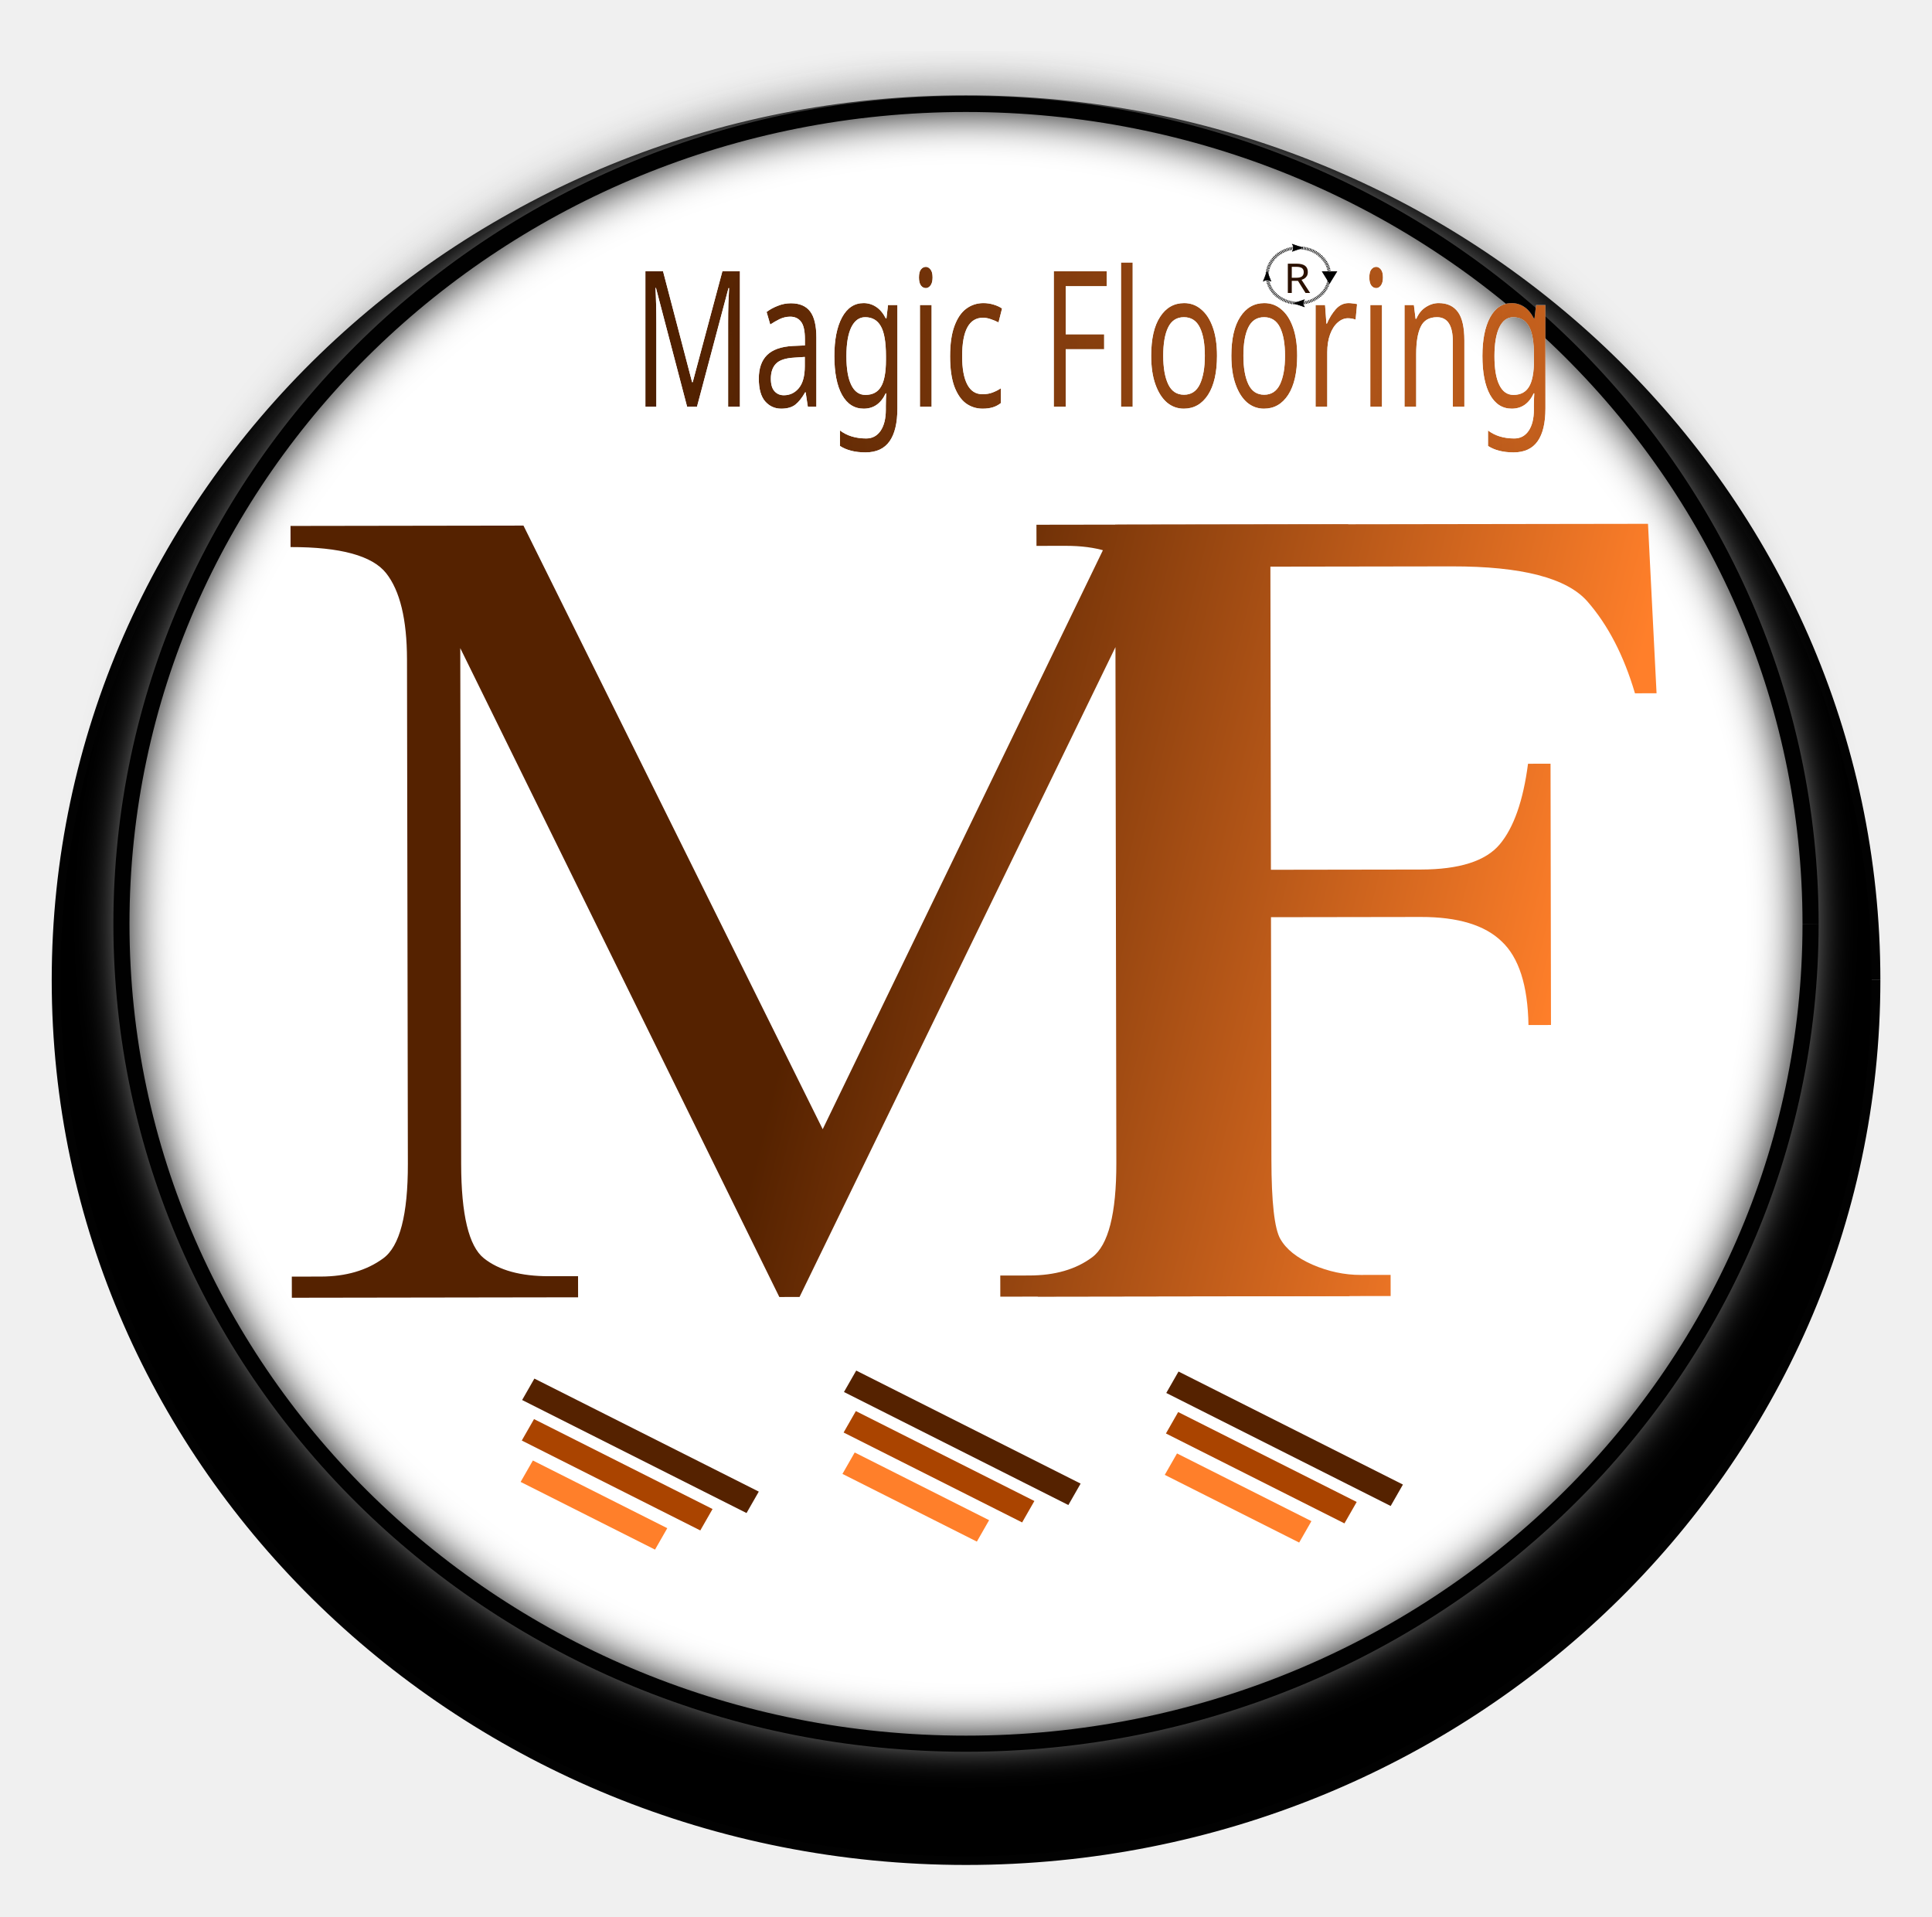
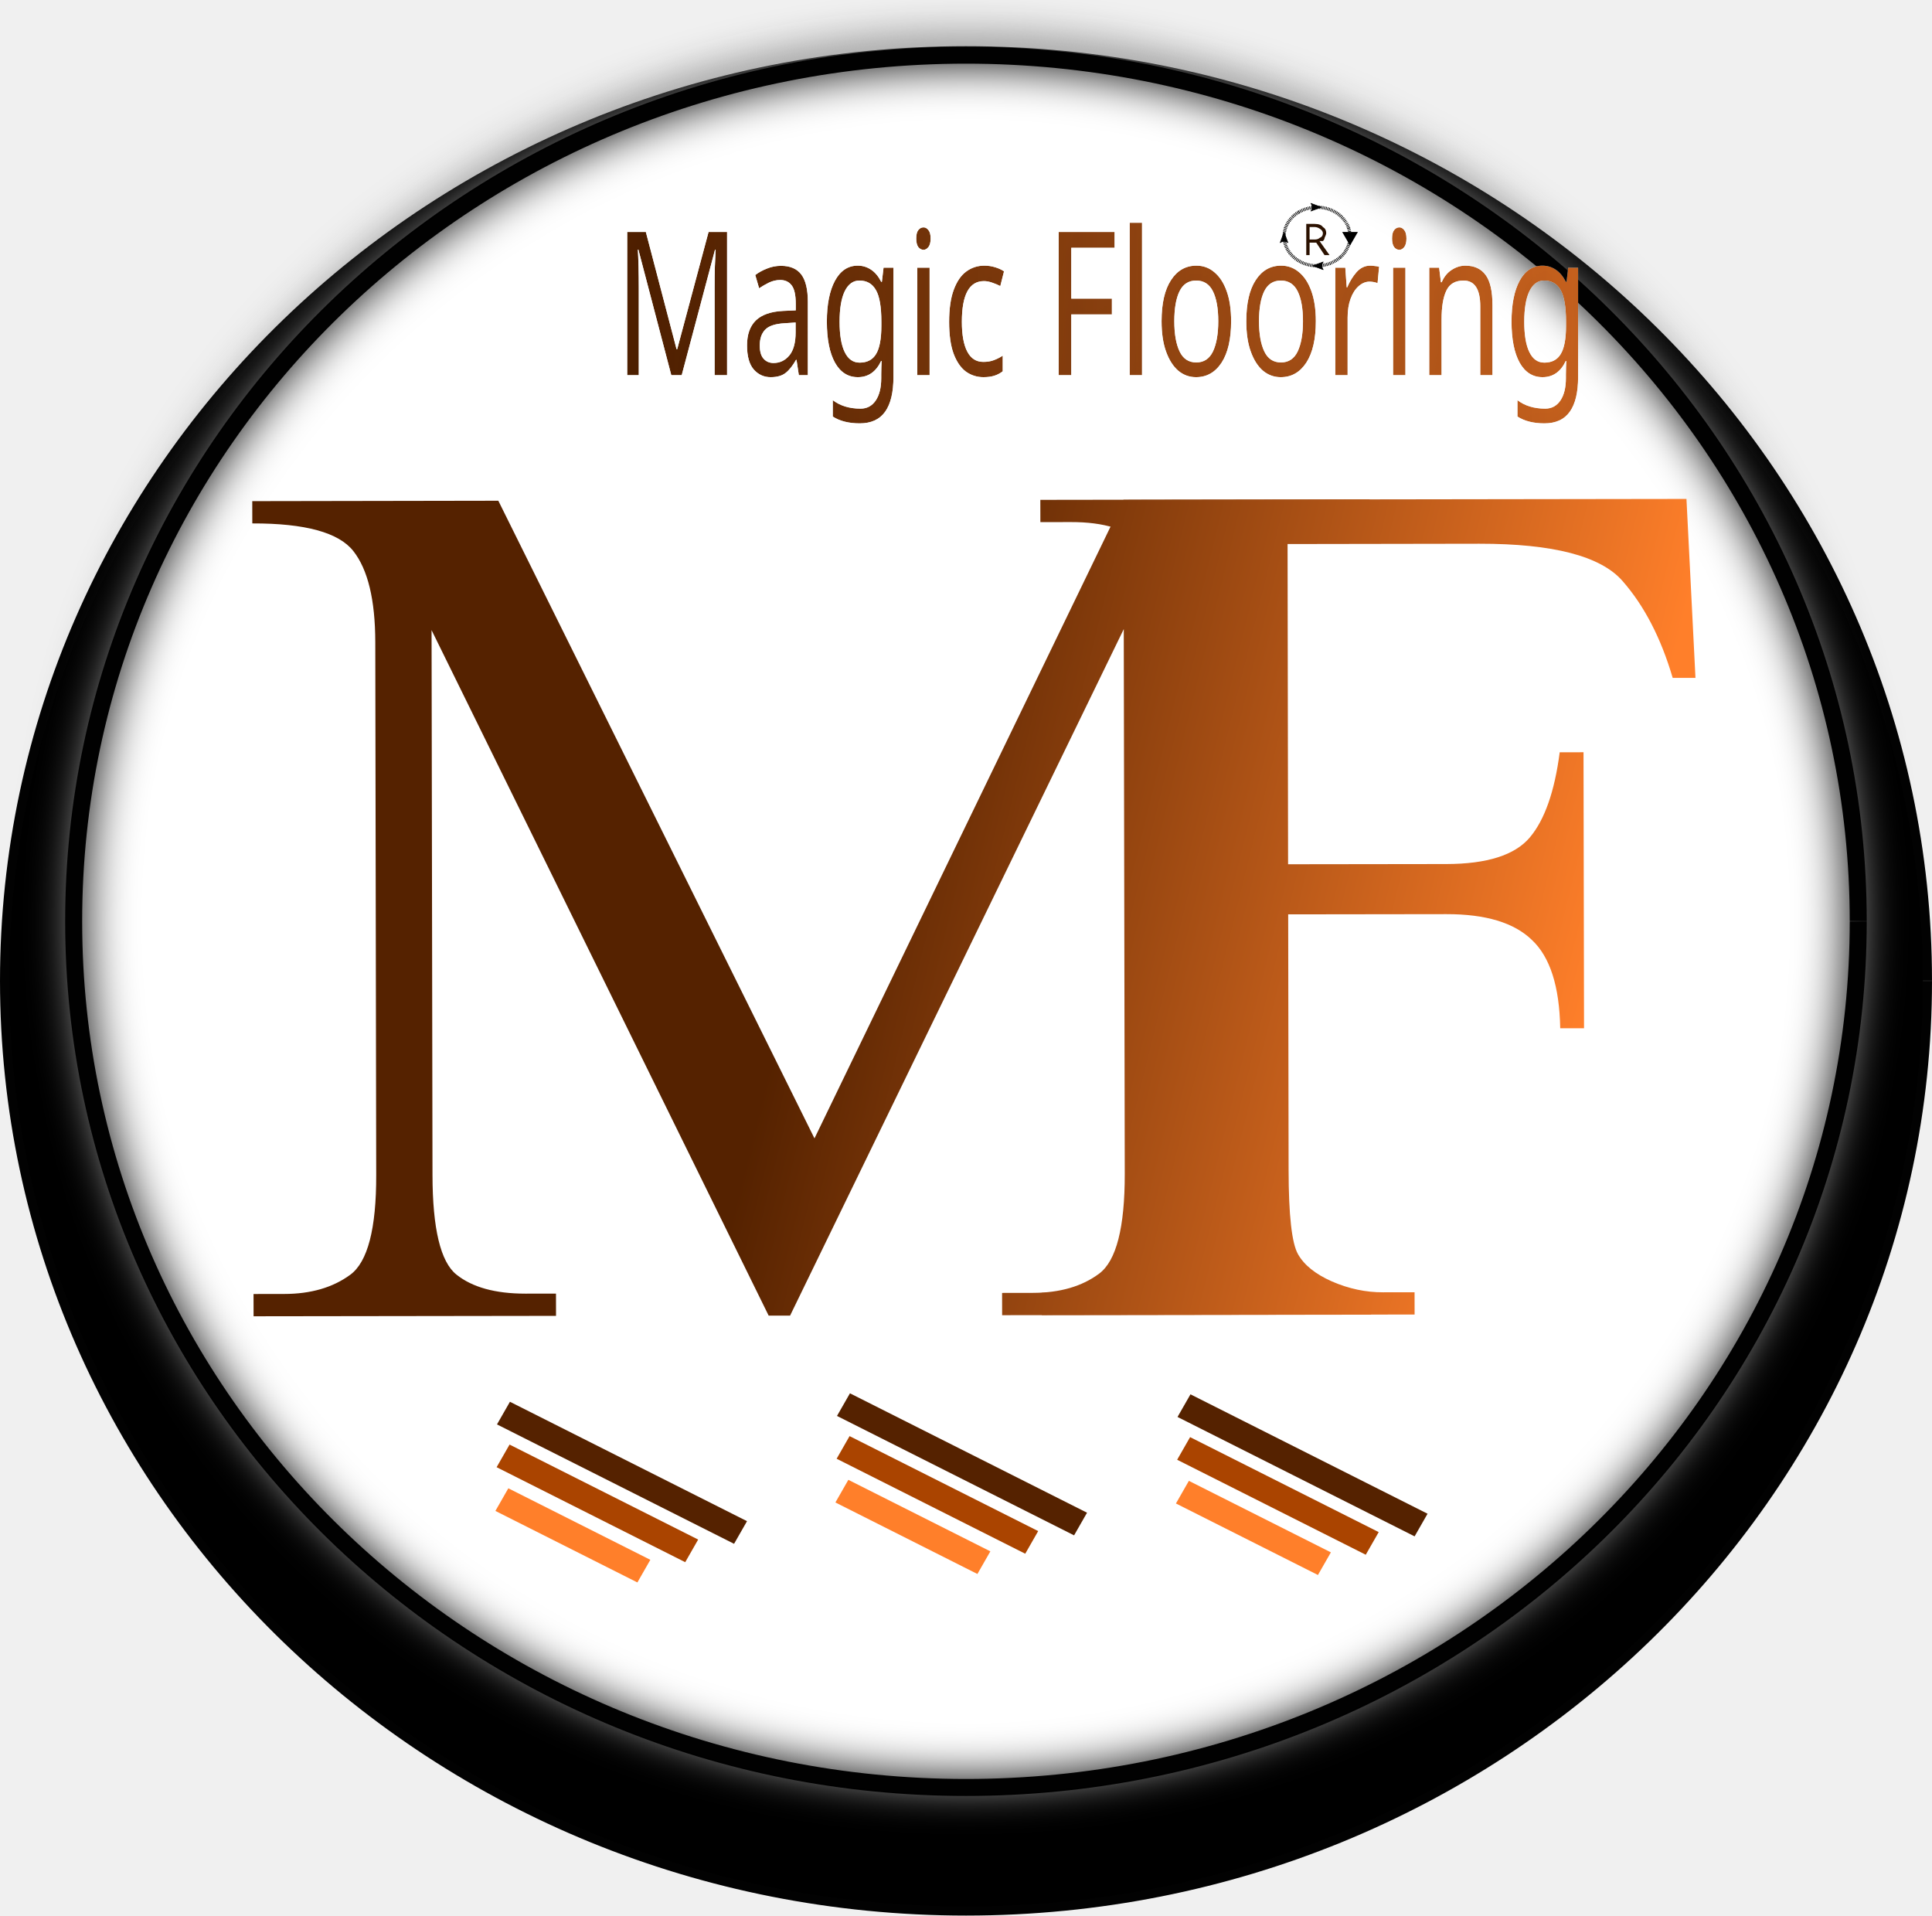
- <svg xmlns="http://www.w3.org/2000/svg" xmlns:xlink="http://www.w3.org/1999/xlink" width="74.837" height="74.224" version="1.1" viewBox="0 0 19.8 19.639">
-   <defs>
-     <marker id="TriangleOutM" overflow="visible" orient="auto">
-       <path transform="scale(.4)" d="m5.77 0-8.65 5v-10z" fill-rule="evenodd" stroke="#000" stroke-width="1pt" />
+ <svg xmlns="http://www.w3.org/2000/svg" xmlns:xlink="http://www.w3.org/1999/xlink" width="70.834" height="70.225" version="1.1" viewBox="0 0 18.741 18.581" id="svg93">
+   <defs id="defs33">
+     <marker id="TriangleOutM" overflow="visible" orient="auto" style="overflow:visible">
+       <path transform="scale(0.4)" d="M 5.77,0 -2.88,5 V -5 Z" id="path2" style="fill-rule:evenodd;stroke:#000000;stroke-width:1pt" />
    </marker>
-     <marker id="Arrow2Send" overflow="visible" orient="auto">
-       <path transform="matrix(-.3 0 0 -.3 .69 0)" d="m8.719 4.034-10.926-4.018 10.926-4.018c-1.746 2.372-1.735 5.617 0 8.035z" fill-opacity=".992" fill-rule="evenodd" stroke="#000" stroke-linejoin="round" stroke-opacity=".992" stroke-width=".625" />
+     <marker id="Arrow2Send" overflow="visible" orient="auto" style="overflow:visible">
+       <path transform="matrix(-0.3,0,0,-0.3,0.69,0)" d="M 8.719,4.034 -2.207,0.016 8.719,-4.002 c -1.746,2.372 -1.735,5.617 0,8.035 z" id="path5" style="fill-opacity:0.992;fill-rule:evenodd;stroke:#000000;stroke-width:0.625;stroke-linejoin:round;stroke-opacity:0.992" />
    </marker>
    <linearGradient id="linearGradient836">
-       <stop stop-color="#ff7f2a" offset="0" />
-       <stop stop-color="#520" offset="1" />
+       <stop stop-color="#ff7f2a" offset="0" id="stop8" />
+       <stop stop-color="#520" offset="1" id="stop10" />
    </linearGradient>
    <linearGradient id="linearGradient838" x1="130.35" x2="69.548" y1="119.13" y2="104.99" gradientUnits="userSpaceOnUse" xlink:href="#linearGradient836" />
-     <filter id="filter2904" x="-.033" y="-.032" width="1.066" height="1.064" color-interpolation-filters="sRGB">
-       <feGaussianBlur stdDeviation="1.638" />
+     <filter id="filter2904" x="-0.033" y="-0.032" width="1.066" height="1.064" style="color-interpolation-filters:sRGB">
+       <feGaussianBlur stdDeviation="1.638" id="feGaussianBlur14" />
    </filter>
    <linearGradient id="linearGradient1208" x1="126.12" x2="33.426" y1="31.036" y2="30.514" gradientTransform="matrix(1.6085,0,0,1.6085,-10.019,-25.091)" gradientUnits="userSpaceOnUse" xlink:href="#linearGradient836" />
-     <filter id="filter1224" color-interpolation-filters="sRGB">
-       <feMorphology in="SourceAlpha" radius="4.3" result="result91" />
-       <feComposite in="SourceGraphic" in2="result91" operator="out" />
-       <feGaussianBlur result="result0" stdDeviation="1.2" />
-       <feDiffuseLighting>
-         <feDistantLight azimuth="225" elevation="66" />
+     <filter id="filter1224" style="color-interpolation-filters:sRGB">
+       <feMorphology in="SourceAlpha" radius="4.3" result="result91" id="feMorphology18" />
+       <feComposite in="SourceGraphic" in2="result91" operator="out" id="feComposite20" />
+       <feGaussianBlur result="result0" stdDeviation="1.2" id="feGaussianBlur22" />
+       <feDiffuseLighting id="feDiffuseLighting26">
+         <feDistantLight azimuth="225" elevation="66" id="feDistantLight24" />
      </feDiffuseLighting>
-       <feBlend in2="SourceGraphic" mode="multiply" />
-       <feComposite in2="SourceAlpha" operator="in" />
+       <feBlend in2="SourceGraphic" mode="multiply" id="feBlend28" />
+       <feComposite in2="SourceAlpha" operator="in" id="feComposite30" />
    </filter>
+     <linearGradient xlink:href="#linearGradient836" id="linearGradient928" gradientUnits="userSpaceOnUse" x1="130.35" y1="119.13" x2="69.548" y2="104.99" gradientTransform="matrix(0.12201,-1.8484e-4,1.9701e-4,0.11447,-0.561294,-3.638625)" />
+     <linearGradient xlink:href="#linearGradient836" id="linearGradient930" gradientUnits="userSpaceOnUse" x1="130.35" y1="119.13" x2="69.548" y2="104.99" gradientTransform="matrix(0.12201,-1.8484e-4,1.9701e-4,0.11447,-0.561294,-3.638625)" />
  </defs>
-   <text transform="scale(1.0025 .99751)" x="283.429" y="-32.774" fill="#000000" font-family="sans-serif" font-size="10.658px" letter-spacing="0px" stroke-width=".266" word-spacing="0px" style="line-height:1.25" xml:space="preserve">
-     <tspan x="283.429" y="-23.05" stroke-width=".266" />
-   </text>
-   <path d="m19.183 10.043a9.283 8.978 0 0 1-9.282 8.978 9.283 8.978 0 0 1-9.283-8.977 9.283 8.978 0 0 1 9.281-8.979 9.283 8.978 0 0 1 9.284 8.977" fill-rule="evenodd" stroke="#000" stroke-linejoin="round" stroke-opacity=".992" stroke-width=".177" />
-   <g transform="matrix(1.005 0 0 .99996 -.26817 -.26455)">
-     <path transform="matrix(.14445 0 0 .1362 -4.3599 -18.135)" d="m159.85 204.59a59.628 61.683 0 0 1-59.626 61.683 59.628 61.683 0 0 1-59.631-61.678 59.628 61.683 0 0 1 59.621-61.688 59.628 61.683 0 0 1 59.636 61.672" fill="#fff" fill-rule="evenodd" filter="url(#filter2904)" stroke="#000" stroke-linejoin="round" stroke-opacity=".992" stroke-width="1.177" />
-   </g>
-   <g transform="matrix(.12201 -.00018484 .00019701 .11447 -.031172 -3.1096)" fill="url(#linearGradient838)" stroke-width="3.952" style="font-feature-settings:normal;font-variant-caps:normal;font-variant-ligatures:normal;font-variant-numeric:normal" aria-label="MF">
-     <path d="m113.38 143.37h-29.333v-1.891h2.432q3.242 0 5.288-1.621 2.046-1.621 2.046-8.453v-46.161l-26.631 58.126h-1.698l-26.708-58.126v46.161q0 6.832 1.891 8.453t5.481 1.621h2.432v1.891h-24.045v-1.891h2.432q3.165 0 5.249-1.621t2.084-8.453v-45.157q0-5.365-1.737-7.719t-8.028-2.354v-1.891h19.568l25.049 54.073 24.663-54.073h19.568v1.891h-2.393q-3.204 0-5.288 1.66-2.084 1.621-2.084 8.414v45.157q0 6.754 1.891 8.414 1.93 1.66 5.481 1.66h2.393z" style="font-feature-settings:normal;font-variant-caps:normal;font-variant-ligatures:normal;font-variant-numeric:normal" />
-     <path d="m139.26 89.447h-1.814q-1.389-5.056-3.975-8.221-2.586-3.165-11.386-3.165h-15.245v27.133h12.582q4.863 0 6.638-2.239t2.393-7.217h1.891v23.389h-1.891q-0.077-5.326-2.239-7.488-2.123-2.2-6.793-2.2h-12.582v21.691q0 5.712 0.733 7.102 0.733 1.389 2.702 2.316 2.007 0.926 4.053 0.926h2.509v1.891h-29.642v-1.891h2.432q4.709 0 6.06-2.239 1.389-2.277 1.389-8.105v-44.617q0-6.561-1.775-8.453-1.737-1.891-5.674-1.891h-2.432v-1.891h51.371z" style="font-feature-settings:normal;font-variant-caps:normal;font-variant-ligatures:normal;font-variant-numeric:normal" />
-   </g>
-   <g transform="matrix(-.026637 .0012377 -.0013192 -.024991 16.167 19.768)">
-     <g transform="translate(35.417)" fill-rule="evenodd">
-       <g transform="matrix(.23842 0 0 .23842 17.188 124.47)">
-         <rect transform="rotate(31.059)" x="150.72" y="164.74" width="410.51" height="41.773" ry="0" fill="#520" />
-         <rect transform="rotate(31.059)" x="202.25" y="103.17" width="326.57" height="41.758" ry="0" fill="#a40" />
-         <rect transform="rotate(31.059)" x="250.97" y="39.642" width="245.87" height="41.758" ry="0" fill="#ff7f2a" />
+   <g id="g976">
+     <text id="text37" xml:space="preserve" style="font-size:10.658px;line-height:1.25;font-family:sans-serif;letter-spacing:0px;word-spacing:0px;fill:#000000;stroke-width:0.266" word-spacing="0px" letter-spacing="0px" font-size="10.658px" y="-33.304" x="282.901" transform="scale(1.002498,0.9975081)">
+       <tspan style="stroke-width:0.266" id="tspan35" y="-23.58" x="282.901" />
+     </text>
+     <path style="fill-rule:evenodd;stroke:#000000;stroke-width:0.177;stroke-linejoin:round;stroke-opacity:0.992" id="path39" d="M 18.653,9.514 A 9.283,8.978 0 0 1 9.371,18.492 9.283,8.978 0 0 1 0.088,9.515 9.283,8.978 0 0 1 9.369,0.536 a 9.283,8.978 0 0 1 9.284,8.977" />
+     <path transform="matrix(0.1451723,0,0,0.1361945,-5.179991,-18.92785)" d="m 159.85,204.59 a 59.628,61.683 0 0 1 -59.626,61.683 59.628,61.683 0 0 1 -59.631,-61.678 59.628,61.683 0 0 1 59.621,-61.688 59.628,61.683 0 0 1 59.636,61.672" id="path41" style="fill:#ffffff;fill-rule:evenodd;stroke:#000000;stroke-width:1.177;stroke-linejoin:round;stroke-opacity:0.992;filter:url(#filter2904)" />
+     <path d="m 13.3,12.752 -3.579,0.005 -3.726e-4,-0.216 0.297,-4.49e-4 q 0.396,-5.99e-4 0.645,-0.187 0.249,-0.186 0.248,-0.968 L 10.901,6.102 7.664,12.761 7.456,12.761 4.186,6.112 4.195,11.396 q 0.001,0.782 0.232,0.967 0.231,0.185 0.669,0.185 l 0.297,-4.49e-4 3.725e-4,0.216 -2.934,0.004 -3.726e-4,-0.216 0.297,-4.49e-4 Q 3.143,12.551 3.397,12.365 3.651,12.179 3.649,11.397 L 3.64,6.228 Q 3.639,5.614 3.427,5.345 3.215,5.075 2.447,5.077 l -3.725e-4,-0.216 2.387,-0.004 3.067,6.185 2.998,-6.194 2.387,-0.004 3.73e-4,0.216 -0.292,4.423e-4 q -0.391,5.922e-4 -0.645,0.191 -0.254,0.186 -0.253,0.964 l 0.009,5.169 q 0.001,0.773 0.232,0.963 0.236,0.19 0.669,0.189 l 0.292,-4.42e-4 z" style="font-variant-ligatures:normal;font-variant-caps:normal;font-variant-numeric:normal;font-feature-settings:normal;fill:url(#linearGradient928);stroke-width:0.467" id="path45" />
+     <path d="m 16.447,6.575 -0.221,3.353e-4 Q 16.056,5.996 15.739,5.635 15.423,5.273 14.35,5.274 l -1.86,0.003 0.005,3.106 1.535,-0.002 Q 14.623,8.38 14.84,8.123 15.056,7.867 15.13,7.297 l 0.231,-3.496e-4 0.005,2.677 -0.231,3.496e-4 Q 15.124,9.364 14.86,9.117 14.601,8.866 14.031,8.867 l -1.535,0.002 0.004,2.483 q 0.001,0.654 0.091,0.813 0.09,0.159 0.33,0.265 0.245,0.106 0.495,0.105 l 0.306,-4.64e-4 3.72e-4,0.216 -3.617,0.005 -3.73e-4,-0.216 0.297,-4.49e-4 q 0.575,-8.71e-4 0.739,-0.257 0.169,-0.261 0.168,-0.928 l -0.009,-5.107 Q 11.299,5.496 11.082,5.279 10.869,5.063 10.389,5.064 l -0.297,4.494e-4 -3.73e-4,-0.216 6.268,-0.009 z" style="font-variant-ligatures:normal;font-variant-caps:normal;font-variant-numeric:normal;font-feature-settings:normal;fill:url(#linearGradient930);stroke-width:0.467" id="path47" />
+     <g transform="matrix(-0.026637,0.0012377,-0.0013192,-0.024991,14.69347,19.28281)" id="g75" style="fill-rule:evenodd">
+       <g transform="matrix(0.23842,0,0,0.23842,17.188,124.47)" id="g57">
+         <rect transform="rotate(31.059)" x="150.72" y="164.74" width="410.51" height="41.773" ry="0" id="rect51" style="fill:#552200" />
+         <rect transform="rotate(31.059)" x="202.25" y="103.17" width="326.57" height="41.758" ry="0" id="rect53" style="fill:#aa4400" />
+         <rect transform="rotate(31.059)" x="250.97" y="39.642" width="245.87" height="41.758" ry="0" id="rect55" style="fill:#ff7f2a" />
      </g>
-       <g transform="matrix(.23842 0 0 .23842 140.88 130.99)">
-         <rect transform="rotate(31.059)" x="150.72" y="164.74" width="410.51" height="41.773" ry="0" fill="#520" />
-         <rect transform="rotate(31.059)" x="202.25" y="103.17" width="326.57" height="41.758" ry="0" fill="#a40" />
-         <rect transform="rotate(31.059)" x="250.97" y="39.642" width="245.87" height="41.758" ry="0" fill="#ff7f2a" />
+       <g transform="matrix(0.23842,0,0,0.23842,140.88,130.99)" id="g65">
+         <rect transform="rotate(31.059)" x="150.72" y="164.74" width="410.51" height="41.773" ry="0" id="rect59" style="fill:#552200" />
+         <rect transform="rotate(31.059)" x="202.25" y="103.17" width="326.57" height="41.758" ry="0" id="rect61" style="fill:#aa4400" />
+         <rect transform="rotate(31.059)" x="250.97" y="39.642" width="245.87" height="41.758" ry="0" id="rect63" style="fill:#ff7f2a" />
      </g>
-       <g transform="matrix(.23842 0 0 .23842 264.57 133.83)">
-         <rect transform="rotate(31.059)" x="150.72" y="164.74" width="410.51" height="41.773" ry="0" fill="#520" />
-         <rect transform="rotate(31.059)" x="202.25" y="103.17" width="326.57" height="41.758" ry="0" fill="#a40" />
-         <rect transform="rotate(31.059)" x="250.97" y="39.642" width="245.87" height="41.758" ry="0" fill="#ff7f2a" />
+       <g transform="matrix(0.23842,0,0,0.23842,264.57,133.83)" id="g73">
+         <rect transform="rotate(31.059)" x="150.72" y="164.74" width="410.51" height="41.773" ry="0" id="rect67" style="fill:#552200" />
+         <rect transform="rotate(31.059)" x="202.25" y="103.17" width="326.57" height="41.758" ry="0" id="rect69" style="fill:#aa4400" />
+         <rect transform="rotate(31.059)" x="250.97" y="39.642" width="245.87" height="41.758" ry="0" id="rect71" style="fill:#ff7f2a" />
      </g>
    </g>
+     <path style="fill:none;stroke:#000000;stroke-width:0.165;stroke-linejoin:round;stroke-opacity:0.992" id="path79" d="M 18.026,8.937 A 8.656,8.401 0 0 1 9.37,17.338 8.656,8.401 0 0 1 0.714,8.937 8.656,8.401 0 0 1 9.369,0.535 a 8.656,8.401 0 0 1 8.657,8.4" />
+     <text transform="scale(1.032413,0.9686042)" x="12.228" y="2.553" font-size="10.583px" letter-spacing="0px" word-spacing="0px" style="font-size:0.435px;line-height:1.25;font-family:sans-serif;letter-spacing:0px;word-spacing:0px;fill:#2b1100;stroke-width:0.011" xml:space="preserve" id="text83">
+       <tspan x="12.228" y="2.553" id="tspan81" style="fill:#2b1100;stroke-width:0.011">R</tspan>
+     </text>
+     <path d="M 13.096,2.294 A 0.32,0.284 0 0 1 12.776,2.578 0.32,0.284 0 0 1 12.456,2.294 0.32,0.284 0 0 1 12.776,2.01 0.32,0.284 0 0 1 13.096,2.294" id="path85" style="fill:none;stroke:#000000;stroke-width:0.031;stroke-dasharray:0.008, 0.008;stroke-dashoffset:5.738;stroke-opacity:0.992;marker-mid:url(#Arrow2Send);marker-end:url(#TriangleOutM)" />
+     <text id="text91" xml:space="preserve" style="font-size:17.023px;line-height:1.25;font-family:Aparajita;font-variant-ligatures:normal;font-variant-caps:normal;font-variant-numeric:normal;font-feature-settings:normal;letter-spacing:0px;word-spacing:0px;fill:url(#linearGradient1208);stroke-width:0.426;filter:url(#filter1224)" word-spacing="0px" letter-spacing="0px" font-size="17.023px" y="27.286" x="40.349" transform="matrix(0.079805,0,0,0.11425,2.731778,0.5214745)">
+       <tspan id="tspan89" style="font-size:17.023px;font-family:Aparajita;font-variant-ligatures:normal;font-variant-caps:normal;font-variant-numeric:normal;font-feature-settings:normal;fill:url(#linearGradient1208);stroke-width:0.426" font-size="17.023px" y="27.286" x="40.349">Magic Flooring</tspan>
+     </text>
  </g>
-   <path d="m18.556 9.466a8.656 8.401 0 0 1-8.656 8.401 8.656 8.401 0 0 1-8.656-8.4 8.656 8.401 0 0 1 8.655-8.402 8.656 8.401 0 0 1 8.657 8.4" fill="none" stroke="#000" stroke-linejoin="round" stroke-opacity=".992" stroke-width=".165" />
-   <g transform="matrix(.042407 0 0 .039786 7.0397 1.4703)">
-     <text x="144.198" y="38.502" fill="#2b1100" font-family="sans-serif" font-size="10.583px" letter-spacing="0px" stroke-width=".265" word-spacing="0px" style="line-height:1.25" xml:space="preserve">
-       <tspan x="144.198" y="38.502" fill="#2b1100" stroke-width=".265">R</tspan>
-     </text>
-     <path d="m155.31 34.004a7.541 7.144 0 0 1-7.54 7.144 7.541 7.144 0 0 1-7.541-7.143 7.541 7.144 0 0 1 7.54-7.144 7.541 7.144 0 0 1 7.542 7.143" fill="none" marker-end="url(#TriangleOutM)" marker-mid="url(#Arrow2Send)" stroke="#000" stroke-dasharray="0.191, 0.191" stroke-dashoffset="5.737" stroke-opacity=".992" stroke-width=".765" />
-   </g>
-   <text transform="matrix(.079805 0 0 .11425 3.2619 1.0505)" x="40.349" y="27.286" fill="url(#linearGradient1208)" filter="url(#filter1224)" font-family="Aparajita" font-size="17.023px" letter-spacing="0px" stroke-width=".426" word-spacing="0px" style="font-feature-settings:normal;font-variant-caps:normal;font-variant-ligatures:normal;font-variant-numeric:normal;line-height:1.25" xml:space="preserve">
-     <tspan x="40.349" y="27.286" fill="url(#linearGradient1208)" font-family="Aparajita" font-size="17.023px" stroke-width=".426" style="font-feature-settings:normal;font-variant-caps:normal;font-variant-ligatures:normal;font-variant-numeric:normal">Magic Flooring</tspan>
-   </text>
</svg>
